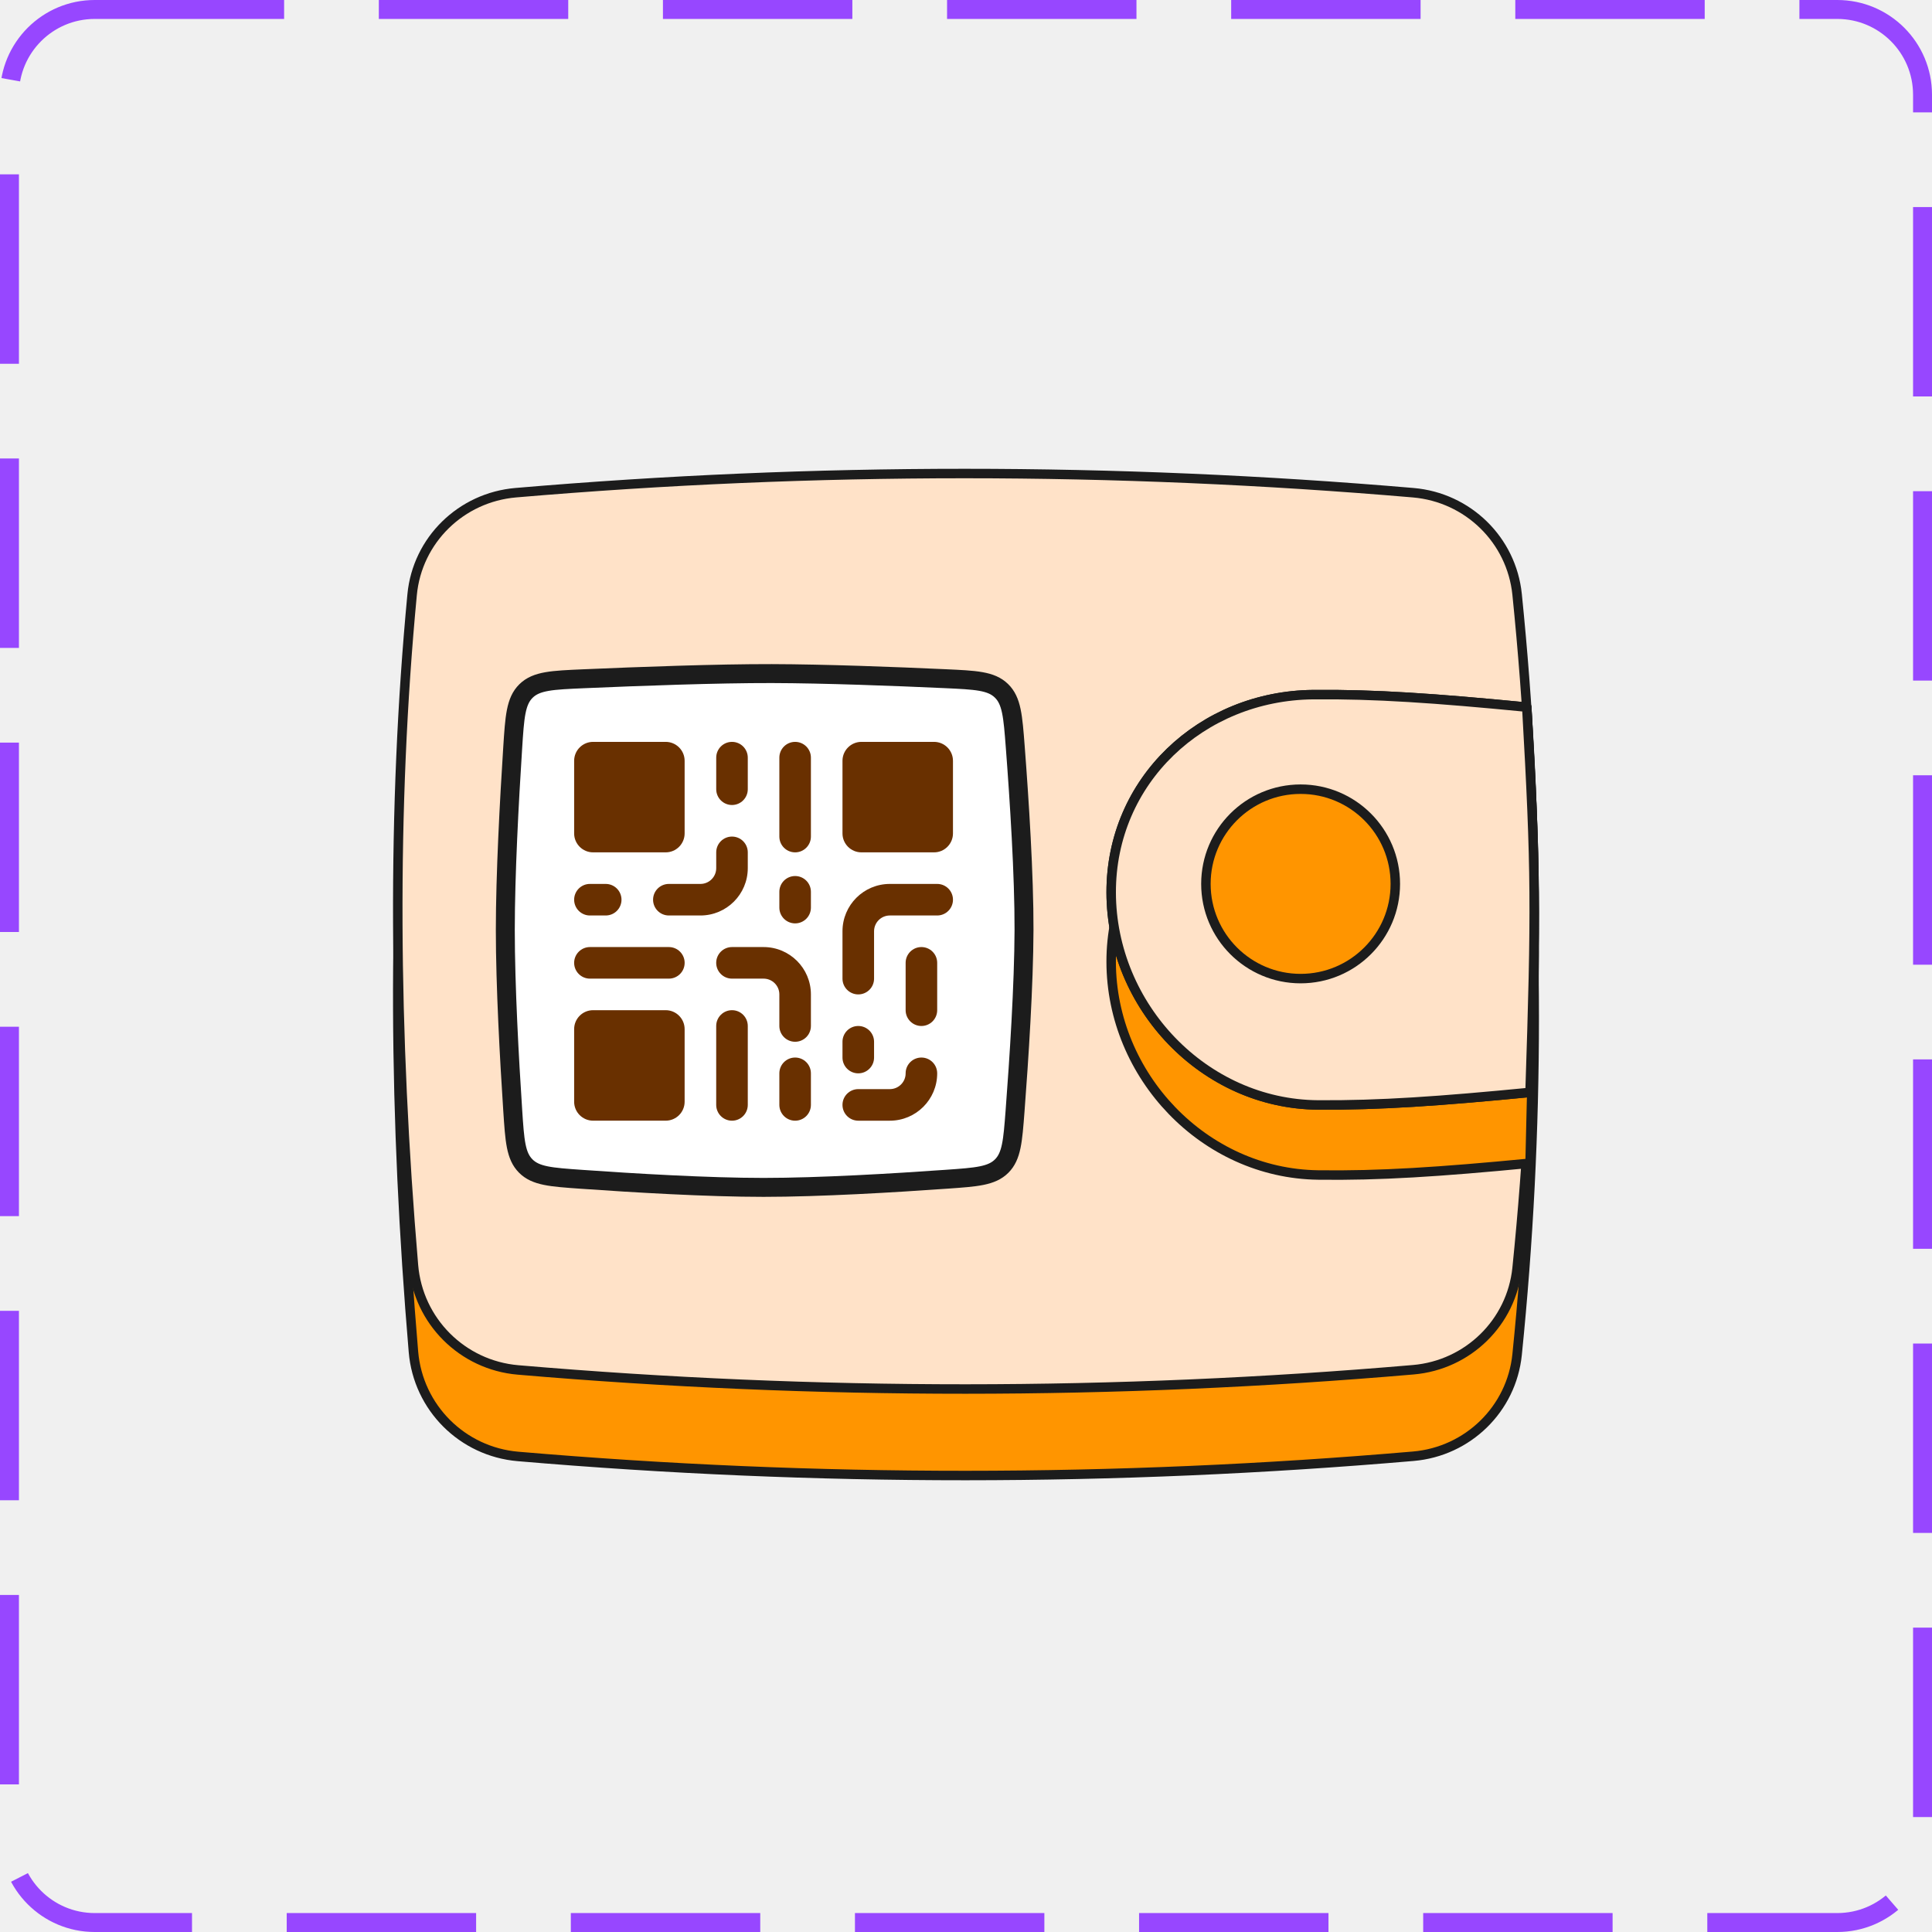
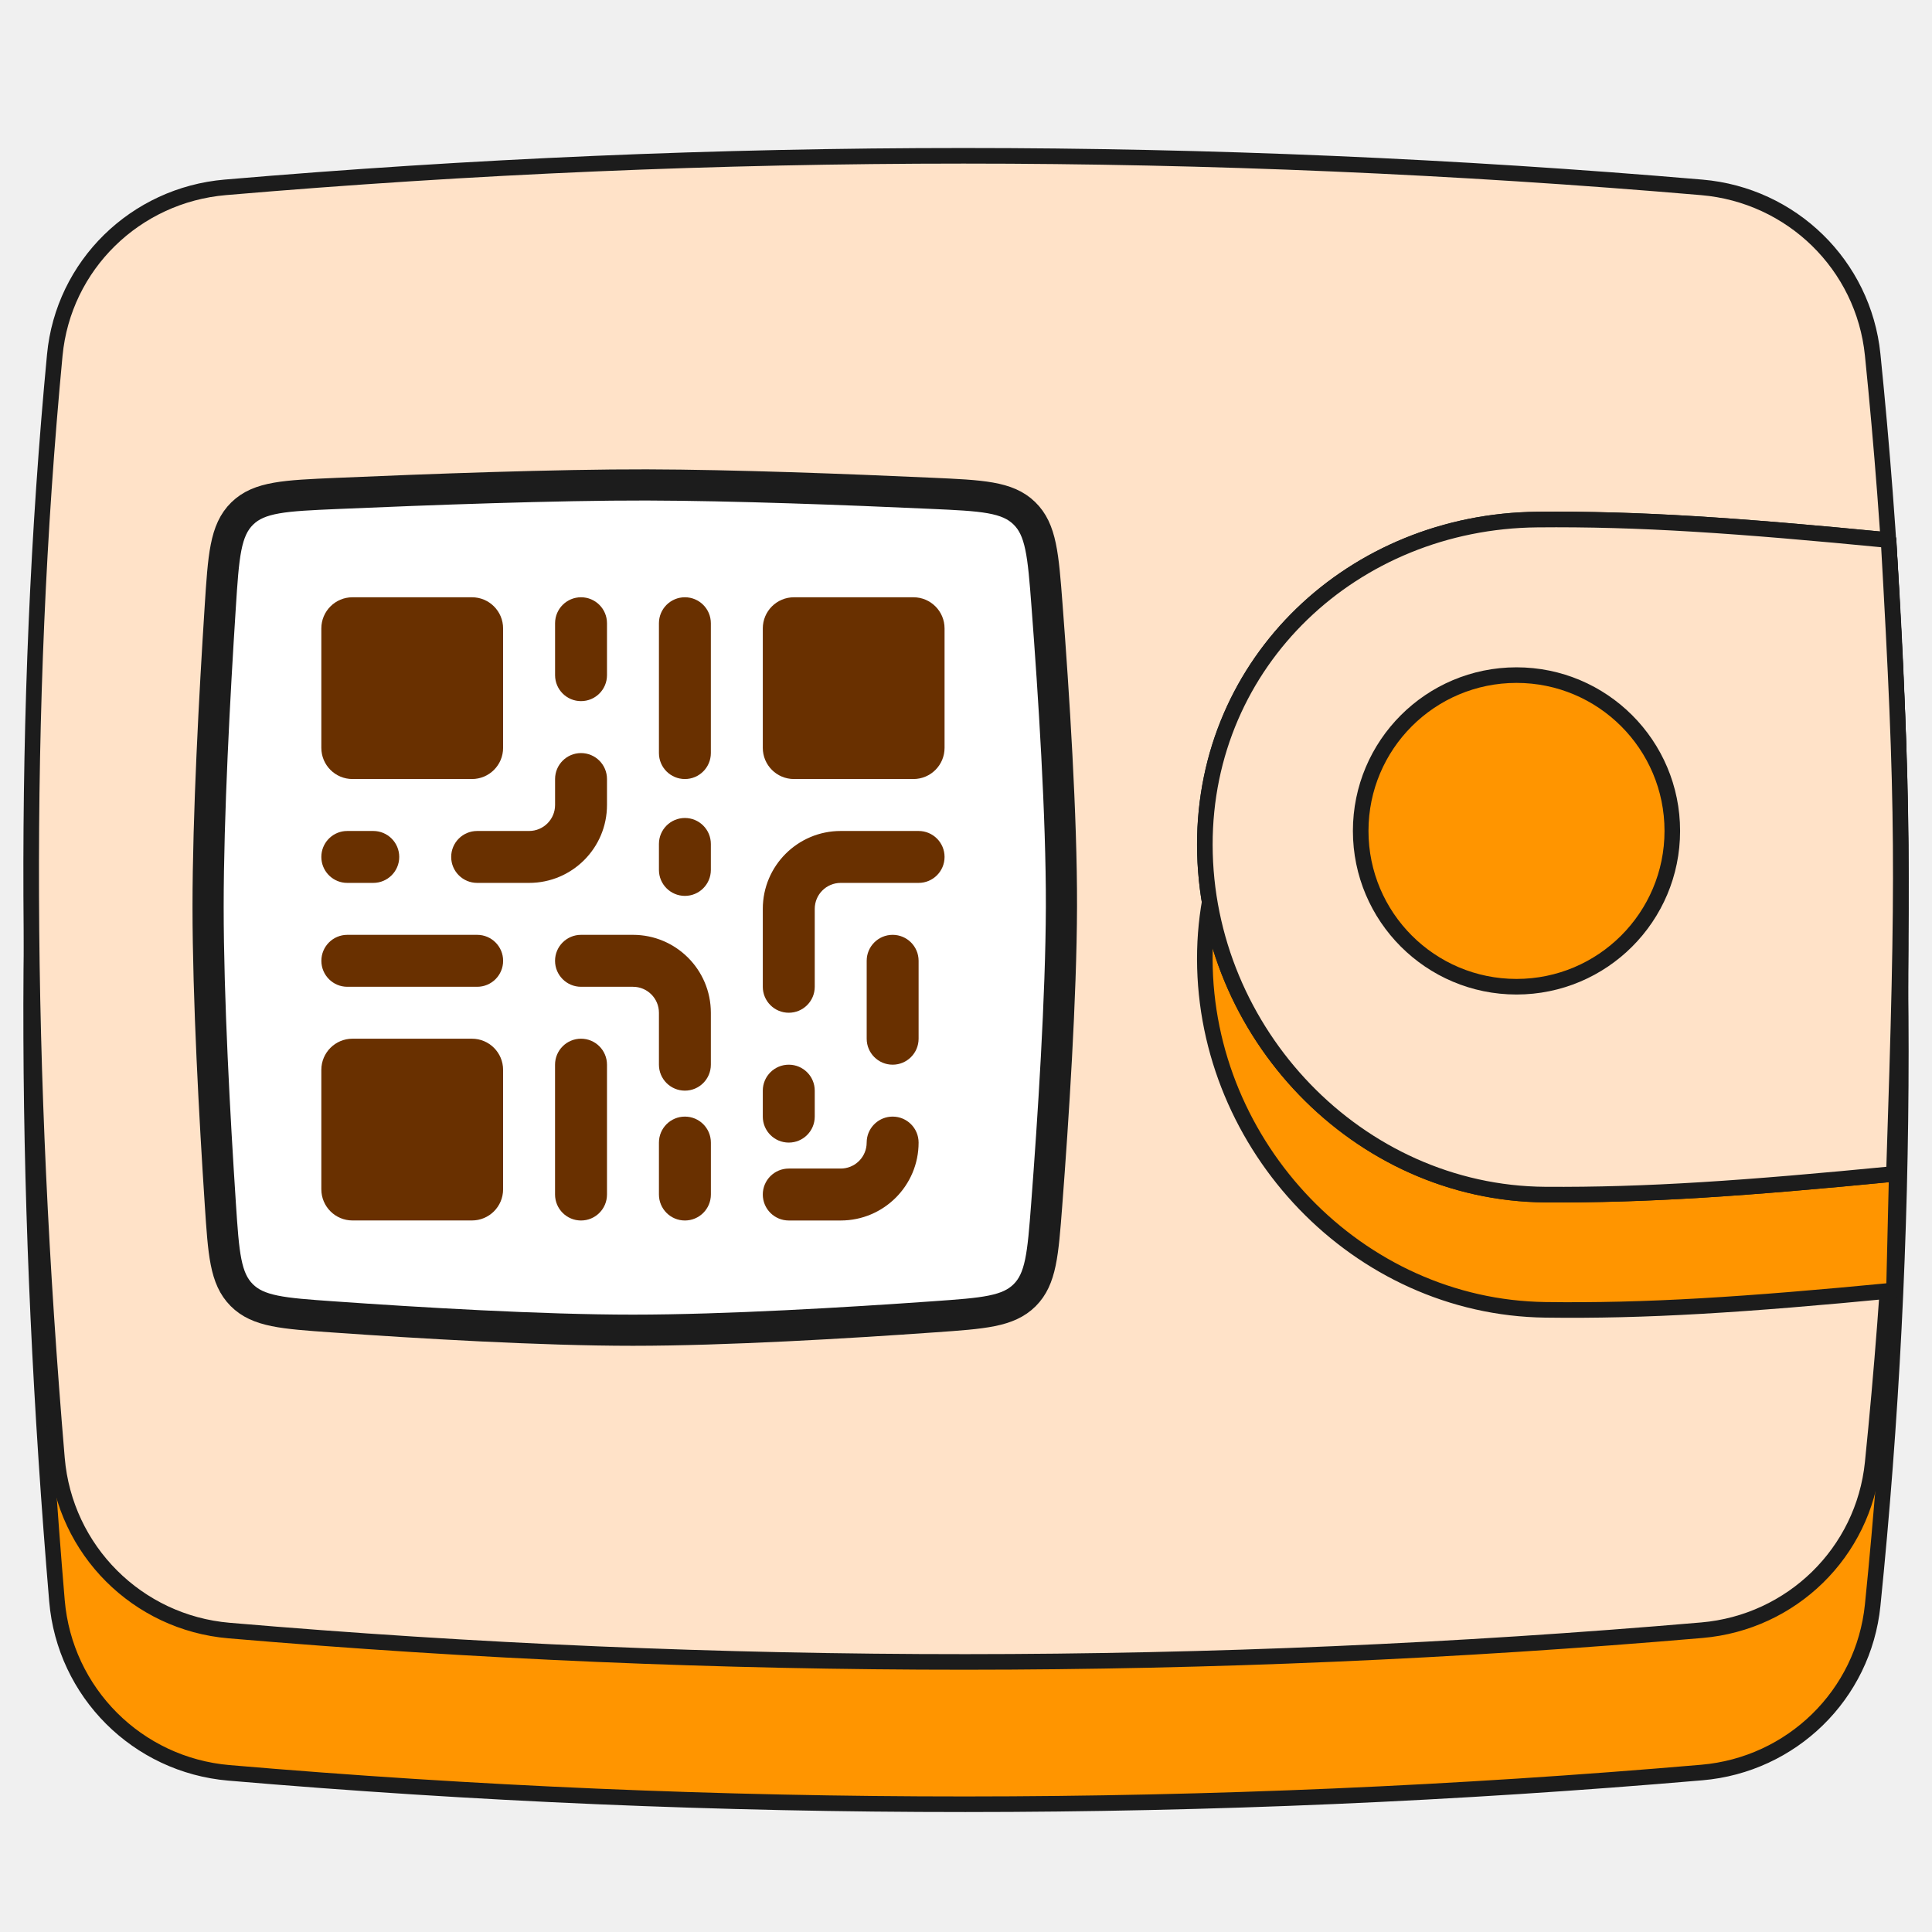
- <svg xmlns="http://www.w3.org/2000/svg" width="102" height="102" viewBox="0 0 102 102" fill="none">
-   <rect x="0.5" y="0.5" width="101" height="101" rx="4.5" stroke="#9747FF" stroke-dasharray="10 5" />
-   <path d="M21.757 35.962C22.031 33.076 24.342 30.826 27.23 30.58C43.027 29.23 58.823 29.23 74.612 30.58C77.495 30.827 79.803 33.071 80.096 35.95C81.301 47.806 81.301 59.657 80.096 71.513C79.803 74.391 77.497 76.634 74.615 76.882C58.857 78.236 43.105 78.24 27.348 76.893C24.406 76.641 22.077 74.313 21.828 71.371C20.793 59.122 20.682 47.283 21.757 35.962Z" fill="#FF9500" stroke="#1C1C1C" stroke-width="0.5" stroke-miterlimit="10" stroke-linejoin="round" />
-   <path d="M21.758 31.395C22.032 28.509 24.343 26.259 27.231 26.012C43.027 24.662 58.823 24.663 74.612 26.013C77.496 26.26 79.803 28.504 80.096 31.383C81.302 43.239 81.302 55.089 80.096 66.945C79.803 69.823 77.497 72.067 74.615 72.315C58.857 73.669 43.106 73.673 27.348 72.326C24.407 72.074 22.077 69.746 21.828 66.803C20.793 54.555 20.683 42.716 21.758 31.395Z" fill="#FFE2C8" stroke="#1C1C1C" stroke-width="0.5" stroke-miterlimit="10" stroke-linejoin="round" />
-   <path d="M58.664 50.78C58.654 44.881 63.439 40.379 69.338 40.448C72.513 40.485 75.58 40.774 80.447 41.241C81.28 47.077 80.954 53.306 80.78 61.411C75.961 61.876 72.816 62.077 69.591 62.034C63.574 61.955 58.674 56.797 58.664 50.78Z" fill="#FF9500" stroke="#1C1C1C" stroke-width="0.5" stroke-miterlimit="10" stroke-linejoin="round" />
-   <path d="M58.664 47.117C58.654 41.218 63.429 36.731 69.328 36.673C72.595 36.641 75.746 36.861 80.605 37.332C81.095 45.956 81.095 48.02 80.777 57.671C76.004 58.136 72.833 58.358 69.585 58.335C63.569 58.294 58.674 53.133 58.664 47.117Z" fill="#FF9500" stroke="#1C1C1C" stroke-width="0.5" stroke-miterlimit="10" stroke-linejoin="round" />
-   <path d="M58.665 47.117C58.655 41.218 63.43 36.731 69.329 36.673C72.596 36.642 75.747 36.861 80.606 37.333C81.096 45.956 81.096 48.02 80.778 57.672C76.005 58.137 72.834 58.358 69.586 58.336C63.57 58.294 58.675 53.133 58.665 47.117Z" fill="#FFE2C8" stroke="#1C1C1C" stroke-width="0.5" stroke-miterlimit="10" stroke-linejoin="round" />
-   <path d="M73.666 46.665C73.666 49.426 71.428 51.665 68.666 51.665C65.905 51.665 63.666 49.426 63.666 46.665C63.666 43.903 65.905 41.665 68.666 41.665C71.428 41.665 73.666 43.903 73.666 46.665Z" fill="#FF9500" stroke="#1C1C1C" stroke-width="0.5" stroke-miterlimit="10" stroke-linejoin="round" />
-   <path d="M27.067 39.494C27.173 37.841 27.226 37.015 27.773 36.479C28.32 35.943 29.151 35.907 30.812 35.835C33.732 35.708 37.866 35.556 40.75 35.562C43.542 35.569 47.221 35.709 49.876 35.83C51.508 35.904 52.325 35.94 52.869 36.468C53.414 36.995 53.476 37.806 53.6 39.428C53.815 42.237 54.071 46.205 54.063 49.098C54.054 52 53.799 55.918 53.589 58.672C53.468 60.252 53.408 61.041 52.881 61.566C52.353 62.09 51.563 62.146 49.983 62.257C47.223 62.453 43.284 62.688 40.313 62.688C37.355 62.688 33.438 62.455 30.68 62.26C29.083 62.148 28.285 62.091 27.756 61.56C27.227 61.028 27.175 60.229 27.07 58.632C26.891 55.904 26.678 52.046 26.678 49.098C26.678 46.168 26.888 42.273 27.067 39.494Z" fill="white" stroke="#1C1C1C" stroke-miterlimit="10" stroke-linejoin="round" />
-   <rect x="30.312" y="39.167" width="5.833" height="5.833" rx="1" fill="#693000" />
-   <rect x="30.312" y="53.333" width="5.833" height="5.833" rx="1" fill="#693000" />
-   <rect x="44.479" y="39.167" width="5.833" height="5.833" rx="1" fill="#693000" />
-   <path d="M37.813 45.833V45C37.813 44.54 38.186 44.167 38.646 44.167C39.106 44.167 39.479 44.54 39.479 45V45.833C39.479 47.214 38.36 48.333 36.979 48.333H35.313C34.852 48.333 34.479 47.96 34.479 47.5C34.479 47.04 34.852 46.667 35.313 46.667H36.979C37.44 46.667 37.813 46.294 37.813 45.833Z" fill="#693000" />
-   <path d="M46.146 49.167L46.146 51.667C46.146 52.127 45.773 52.5 45.312 52.5C44.852 52.5 44.479 52.127 44.479 51.667L44.479 49.167C44.479 47.786 45.599 46.667 46.979 46.667L49.479 46.667C49.939 46.667 50.312 47.04 50.312 47.5C50.312 47.96 49.939 48.333 49.479 48.333L46.979 48.333C46.519 48.333 46.146 48.706 46.146 49.167Z" fill="#693000" />
-   <path d="M41.146 52.5L41.146 54.167C41.146 54.627 41.519 55 41.979 55C42.439 55 42.812 54.627 42.812 54.167L42.812 52.5C42.812 51.119 41.693 50 40.312 50L38.646 50C38.186 50 37.812 50.373 37.812 50.833C37.812 51.294 38.186 51.667 38.646 51.667L40.312 51.667C40.773 51.667 41.146 52.04 41.146 52.5Z" fill="#693000" />
-   <path d="M37.812 58.333C37.812 58.794 38.186 59.167 38.646 59.167C39.106 59.167 39.479 58.794 39.479 58.333V54.167C39.479 53.706 39.106 53.333 38.646 53.333C38.186 53.333 37.812 53.706 37.812 54.167V58.333Z" fill="#693000" />
-   <path d="M42.812 44.167C42.812 44.627 42.439 45 41.979 45C41.519 45 41.146 44.627 41.146 44.167V40C41.146 39.54 41.519 39.167 41.979 39.167C42.439 39.167 42.812 39.54 42.812 40V44.167Z" fill="#693000" />
-   <path d="M31.146 51.667C30.686 51.667 30.312 51.294 30.312 50.833C30.312 50.373 30.686 50 31.146 50L35.312 50C35.773 50 36.146 50.373 36.146 50.833C36.146 51.294 35.773 51.667 35.312 51.667L31.146 51.667Z" fill="#693000" />
-   <path d="M45.313 57.5H46.979C47.411 57.5 47.766 57.172 47.809 56.752L47.817 56.581C47.859 56.161 48.215 55.833 48.646 55.833C49.106 55.833 49.479 56.206 49.479 56.667C49.479 58.047 48.36 59.167 46.979 59.167H45.313C44.852 59.167 44.479 58.794 44.479 58.333C44.479 57.873 44.852 57.5 45.313 57.5Z" fill="#693000" />
-   <path d="M39.479 41.667C39.479 42.127 39.106 42.5 38.646 42.5C38.186 42.5 37.813 42.127 37.813 41.667V40C37.813 39.54 38.186 39.167 38.646 39.167C39.106 39.167 39.479 39.54 39.479 40V41.667Z" fill="#693000" />
-   <path d="M41.146 58.333C41.146 58.794 41.519 59.167 41.979 59.167C42.439 59.167 42.812 58.794 42.812 58.333V56.667C42.812 56.206 42.439 55.833 41.979 55.833C41.519 55.833 41.146 56.206 41.146 56.667V58.333Z" fill="#693000" />
-   <path d="M46.146 55.833C46.146 56.294 45.773 56.667 45.312 56.667C44.852 56.667 44.479 56.294 44.479 55.833L44.479 55C44.479 54.54 44.852 54.167 45.312 54.167C45.773 54.167 46.146 54.54 46.146 55L46.146 55.833Z" fill="#693000" />
-   <path d="M42.812 47.917C42.812 48.377 42.439 48.75 41.979 48.75C41.519 48.75 41.146 48.377 41.146 47.917L41.146 47.083C41.146 46.623 41.519 46.25 41.979 46.25C42.439 46.25 42.812 46.623 42.812 47.083L42.812 47.917Z" fill="#693000" />
-   <path d="M31.146 48.333L31.06 48.329C30.64 48.286 30.312 47.931 30.312 47.5C30.312 47.069 30.64 46.714 31.06 46.671L31.146 46.667H31.979C32.439 46.667 32.812 47.04 32.812 47.5C32.812 47.96 32.439 48.333 31.979 48.333H31.146Z" fill="#693000" />
-   <path d="M49.479 53.333C49.479 53.794 49.106 54.167 48.646 54.167C48.186 54.167 47.813 53.794 47.813 53.333V50.833C47.813 50.373 48.186 50 48.646 50C49.106 50 49.479 50.373 49.479 50.833V53.333Z" fill="#693000" />
+ <svg xmlns="http://www.w3.org/2000/svg" width="62" height="62" viewBox="0 0 62 62" fill="none">
+   <g clip-path="url(#clip0_18011_4349)">
+     <path d="M1.757 15.962C2.031 13.076 4.342 10.826 7.231 10.58C23.027 9.23 38.823 9.23 54.612 10.58C57.495 10.827 59.803 13.071 60.096 15.95C61.301 27.806 61.301 39.657 60.096 51.513C59.803 54.391 57.497 56.634 54.615 56.882C38.857 58.236 23.105 58.24 7.348 56.893C4.406 56.642 2.077 54.313 1.828 51.371C0.793 39.122 0.682 27.284 1.757 15.962Z" fill="#FF9500" stroke="#1C1C1C" stroke-width="0.5" stroke-miterlimit="10" stroke-linejoin="round" />
+     <path d="M1.758 11.395C2.032 8.509 4.343 6.259 7.231 6.012C23.027 4.662 38.823 4.663 54.612 6.013C57.496 6.26 59.803 8.504 60.096 11.383C61.302 23.239 61.302 35.089 60.096 46.945C59.803 49.823 57.497 52.067 54.615 52.315C38.857 53.669 23.106 53.673 7.348 52.326C4.407 52.074 2.077 49.746 1.828 46.803C0.793 34.555 0.683 22.716 1.758 11.395Z" fill="#FFE2C8" stroke="#1C1C1C" stroke-width="0.5" stroke-miterlimit="10" stroke-linejoin="round" />
+     <path d="M38.664 30.78C38.654 24.881 43.44 20.379 49.338 20.448C52.513 20.485 55.58 20.774 60.447 21.241C61.28 27.077 60.954 33.306 60.78 41.411C55.962 41.876 52.817 42.077 49.591 42.034C43.574 41.955 38.675 36.797 38.664 30.78Z" fill="#FF9500" stroke="#1C1C1C" stroke-width="0.5" stroke-miterlimit="10" stroke-linejoin="round" />
+     <path d="M38.664 27.117C38.654 21.218 43.43 16.731 49.328 16.673C52.595 16.641 55.746 16.861 60.605 17.332C61.095 25.956 61.095 28.02 60.777 37.671C56.004 38.136 52.833 38.358 49.585 38.335C43.569 38.294 38.675 33.133 38.664 27.117Z" fill="#FF9500" stroke="#1C1C1C" stroke-width="0.5" stroke-miterlimit="10" stroke-linejoin="round" />
+     <path d="M38.665 27.117C38.655 21.218 43.431 16.731 49.329 16.674C52.596 16.642 55.747 16.861 60.606 17.333C61.096 25.956 61.096 28.02 60.778 37.672C56.005 38.137 52.834 38.358 49.586 38.336C43.57 38.294 38.675 33.133 38.665 27.117Z" fill="#FFE2C8" stroke="#1C1C1C" stroke-width="0.5" stroke-miterlimit="10" stroke-linejoin="round" />
+     <path d="M53.666 26.665C53.666 29.426 51.428 31.665 48.666 31.665C45.905 31.665 43.666 29.426 43.666 26.665C43.666 23.903 45.905 21.665 48.666 21.665C51.428 21.665 53.666 23.903 53.666 26.665Z" fill="#FF9500" stroke="#1C1C1C" stroke-width="0.5" stroke-miterlimit="10" stroke-linejoin="round" />
+     <path d="M7.067 19.494C7.173 17.841 7.226 17.015 7.773 16.479C8.32 15.943 9.151 15.907 10.812 15.835C13.732 15.708 17.866 15.556 20.75 15.562C23.542 15.569 27.221 15.709 29.875 15.83C31.509 15.903 32.325 15.94 32.869 16.468C33.414 16.995 33.476 17.806 33.6 19.428C33.815 22.237 34.071 26.205 34.063 29.098C34.054 32 33.799 35.918 33.589 38.672C33.468 40.252 33.408 41.041 32.881 41.566C32.353 42.09 31.564 42.146 29.983 42.257C27.223 42.453 23.284 42.688 20.313 42.688C17.355 42.688 13.438 42.455 10.68 42.26C9.083 42.148 8.285 42.091 7.756 41.56C7.227 41.028 7.175 40.229 7.07 38.632C6.891 35.904 6.678 32.046 6.678 29.098C6.678 26.168 6.888 22.273 7.067 19.494Z" fill="white" stroke="#1C1C1C" stroke-miterlimit="10" stroke-linejoin="round" />
+     <rect x="10.312" y="19.167" width="5.833" height="5.833" rx="1" fill="#693000" />
+     <rect x="10.312" y="33.333" width="5.833" height="5.833" rx="1" fill="#693000" />
+     <rect x="24.479" y="19.167" width="5.833" height="5.833" rx="1" fill="#693000" />
+     <path d="M17.813 25.833V25C17.813 24.54 18.186 24.167 18.646 24.167C19.106 24.167 19.479 24.54 19.479 25V25.833C19.479 27.214 18.36 28.333 16.979 28.333H15.313C14.852 28.333 14.479 27.96 14.479 27.5C14.479 27.04 14.852 26.667 15.313 26.667H16.979C17.439 26.667 17.813 26.294 17.813 25.833Z" fill="#693000" />
+     <path d="M26.146 29.167L26.146 31.667C26.146 32.127 25.773 32.5 25.312 32.5C24.852 32.5 24.479 32.127 24.479 31.667L24.479 29.167C24.479 27.786 25.599 26.667 26.979 26.667L29.479 26.667C29.939 26.667 30.312 27.04 30.312 27.5C30.312 27.96 29.939 28.333 29.479 28.333L26.979 28.333C26.519 28.333 26.146 28.706 26.146 29.167Z" fill="#693000" />
+     <path d="M21.146 32.5L21.146 34.167C21.146 34.627 21.519 35 21.979 35C22.439 35 22.812 34.627 22.812 34.167L22.812 32.5C22.812 31.119 21.693 30 20.312 30L18.646 30C18.186 30 17.812 30.373 17.812 30.833C17.812 31.294 18.186 31.667 18.646 31.667L20.312 31.667C20.773 31.667 21.146 32.04 21.146 32.5Z" fill="#693000" />
+     <path d="M17.812 38.333C17.812 38.794 18.186 39.167 18.646 39.167C19.106 39.167 19.479 38.794 19.479 38.333V34.167C19.479 33.706 19.106 33.333 18.646 33.333C18.186 33.333 17.812 33.706 17.812 34.167V38.333Z" fill="#693000" />
+     <path d="M22.812 24.167C22.812 24.627 22.439 25 21.979 25C21.519 25 21.146 24.627 21.146 24.167V20C21.146 19.54 21.519 19.167 21.979 19.167C22.439 19.167 22.812 19.54 22.812 20V24.167Z" fill="#693000" />
+     <path d="M11.146 31.667C10.686 31.667 10.313 31.294 10.313 30.833C10.313 30.373 10.686 30 11.146 30L15.313 30C15.773 30 16.146 30.373 16.146 30.833C16.146 31.294 15.773 31.667 15.313 31.667L11.146 31.667Z" fill="#693000" />
+     <path d="M25.313 37.5H26.979C27.411 37.5 27.766 37.172 27.808 36.752L27.817 36.581C27.859 36.161 28.215 35.833 28.646 35.833C29.106 35.833 29.479 36.206 29.479 36.667C29.479 38.047 28.36 39.167 26.979 39.167H25.313C24.852 39.167 24.479 38.794 24.479 38.333C24.479 37.873 24.852 37.5 25.313 37.5Z" fill="#693000" />
+     <path d="M19.479 21.667C19.479 22.127 19.106 22.5 18.646 22.5C18.186 22.5 17.813 22.127 17.813 21.667V20C17.813 19.54 18.186 19.167 18.646 19.167C19.106 19.167 19.479 19.54 19.479 20V21.667Z" fill="#693000" />
+     <path d="M21.146 38.333C21.146 38.794 21.519 39.167 21.979 39.167C22.44 39.167 22.813 38.794 22.813 38.333V36.667C22.813 36.206 22.44 35.833 21.979 35.833C21.519 35.833 21.146 36.206 21.146 36.667V38.333Z" fill="#693000" />
+     <path d="M26.146 35.833C26.146 36.294 25.773 36.667 25.313 36.667C24.852 36.667 24.479 36.294 24.479 35.833L24.479 35C24.479 34.54 24.852 34.167 25.313 34.167C25.773 34.167 26.146 34.54 26.146 35L26.146 35.833Z" fill="#693000" />
+     <path d="M22.812 27.917C22.812 28.377 22.439 28.75 21.979 28.75C21.519 28.75 21.146 28.377 21.146 27.917L21.146 27.083C21.146 26.623 21.519 26.25 21.979 26.25C22.439 26.25 22.812 26.623 22.812 27.083L22.812 27.917Z" fill="#693000" />
+     <path d="M11.146 28.333L11.06 28.329C10.64 28.287 10.312 27.931 10.312 27.5C10.312 27.069 10.64 26.713 11.06 26.671L11.146 26.667H11.979C12.439 26.667 12.812 27.04 12.812 27.5C12.812 27.96 12.439 28.333 11.979 28.333H11.146Z" fill="#693000" />
+     <path d="M29.479 33.333C29.479 33.794 29.106 34.167 28.646 34.167C28.186 34.167 27.813 33.794 27.813 33.333V30.833C27.813 30.373 28.186 30 28.646 30C29.106 30 29.479 30.373 29.479 30.833V33.333Z" fill="#693000" />
+   </g>
+   <defs>
+     <clipPath id="clip0_18011_4349">
+       <rect width="62" height="62" rx="5" fill="white" />
+     </clipPath>
+   </defs>
</svg>
